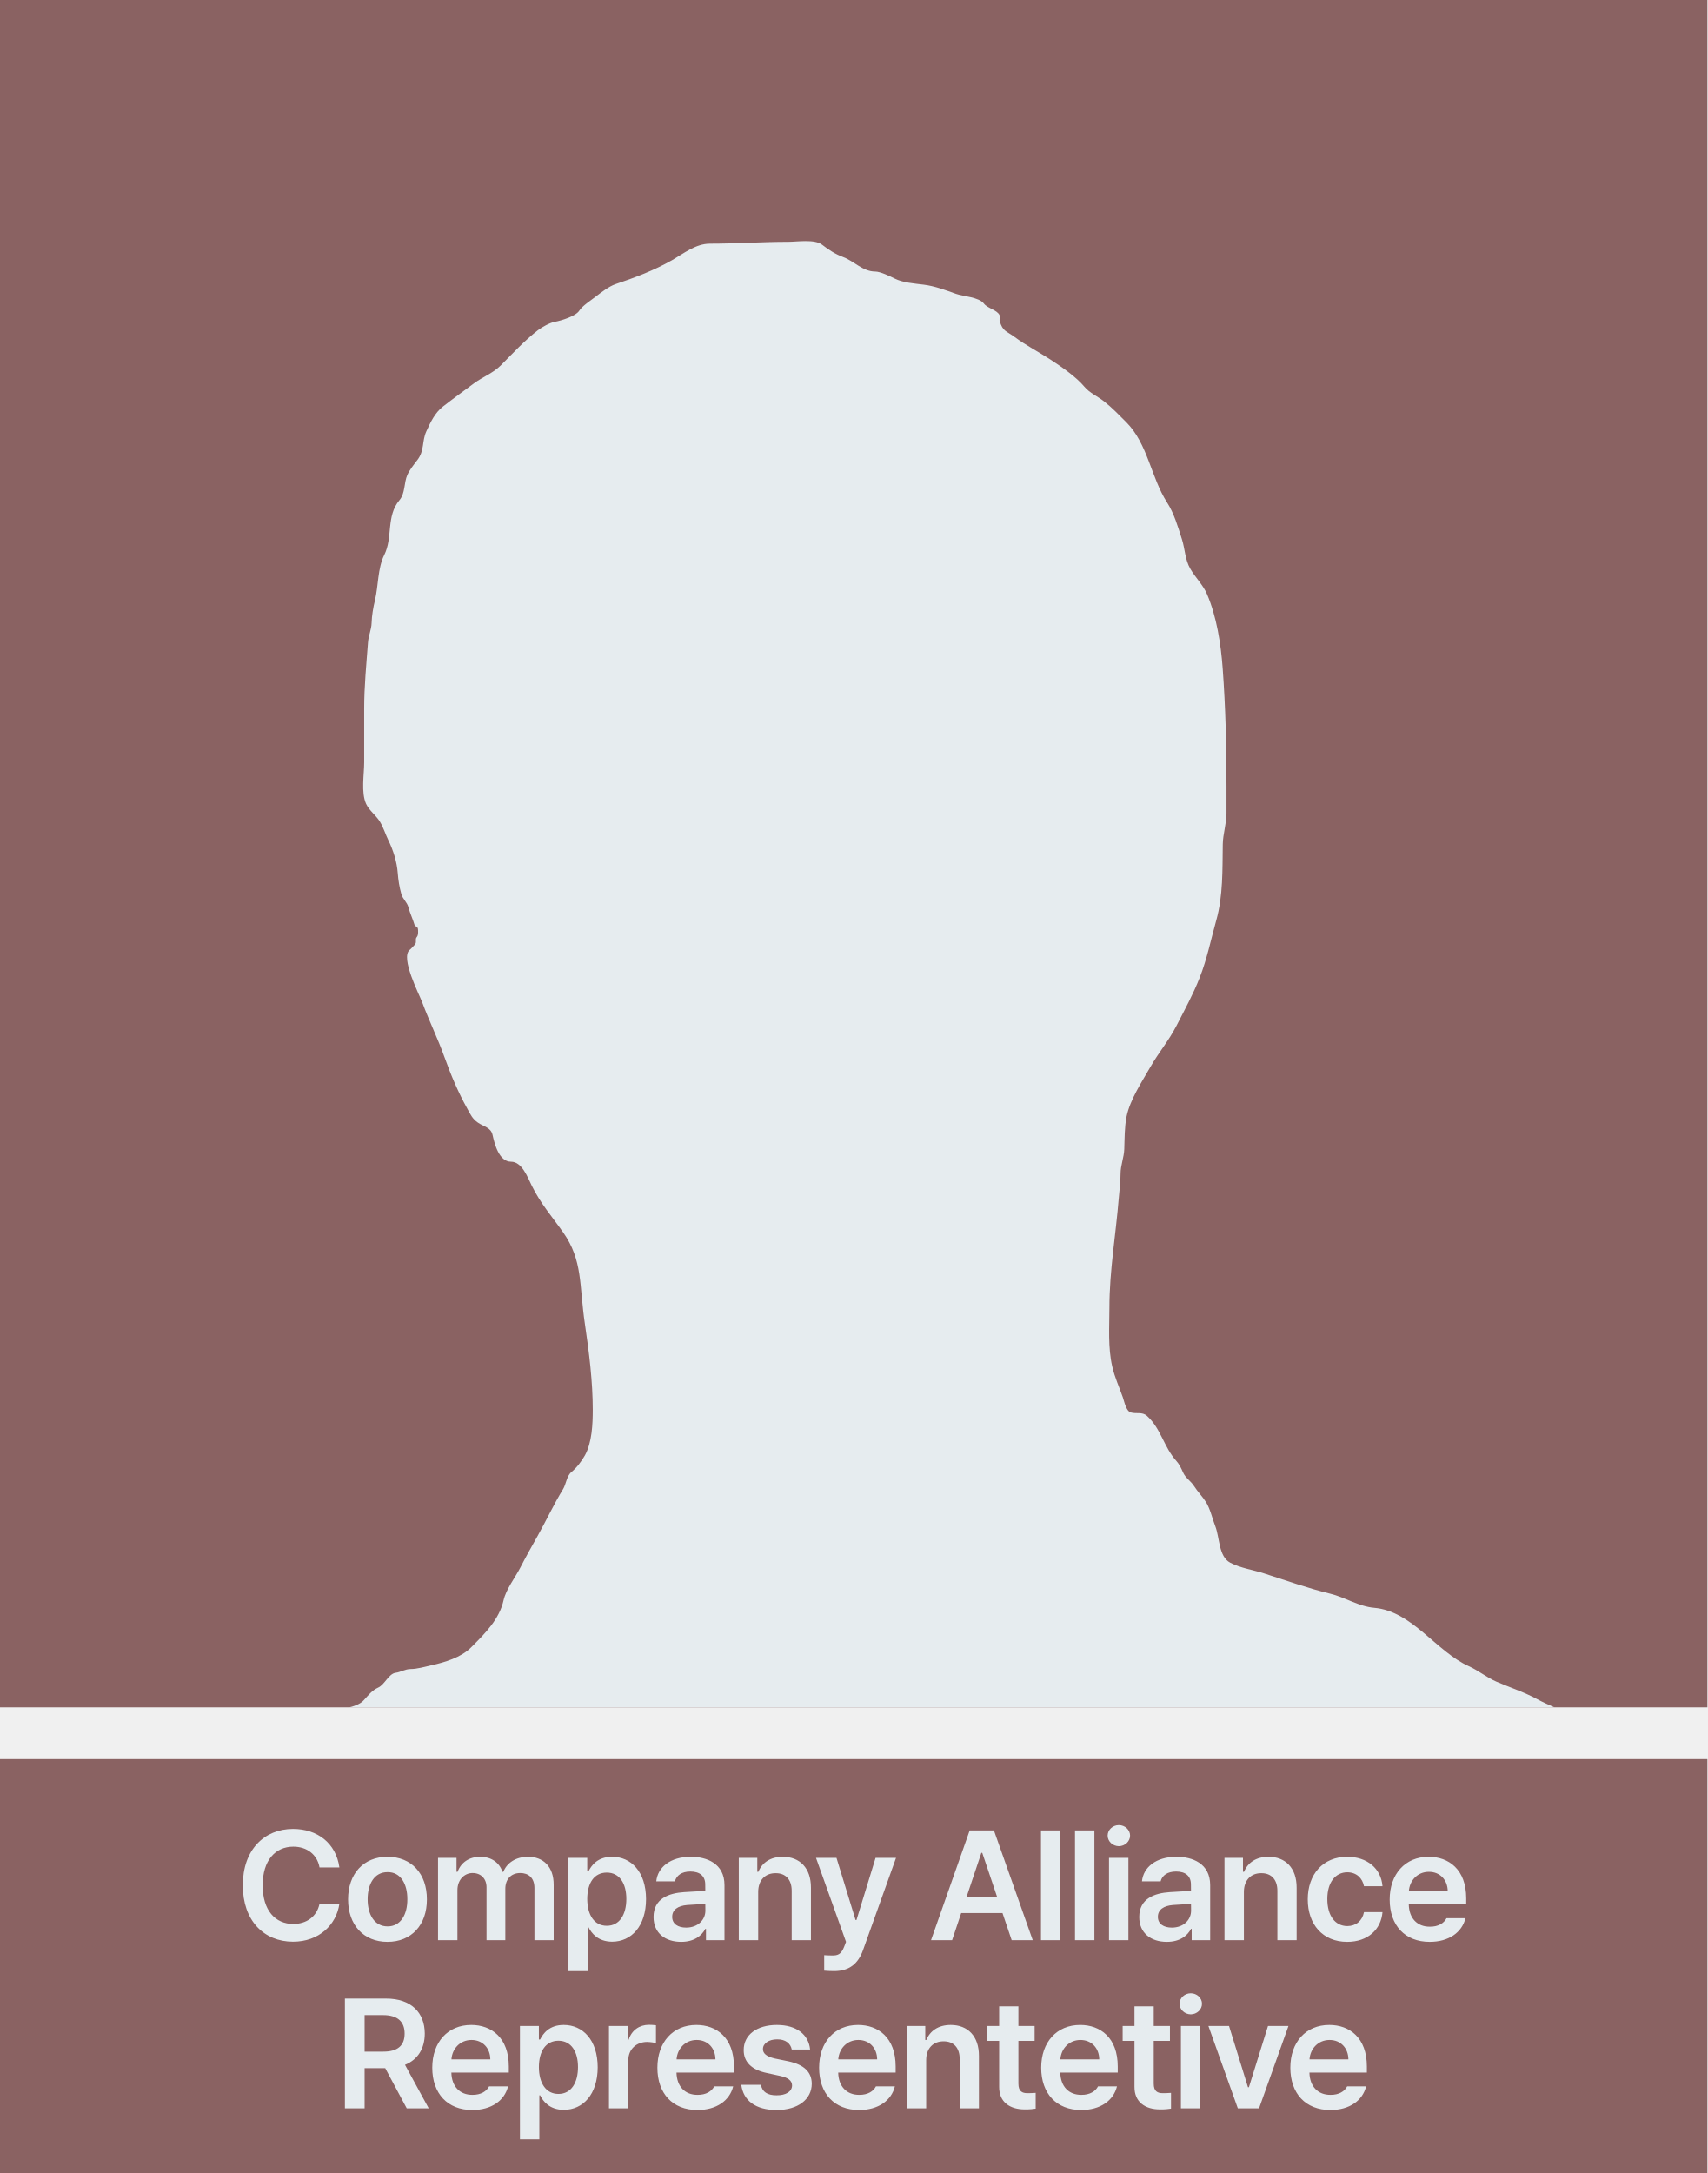
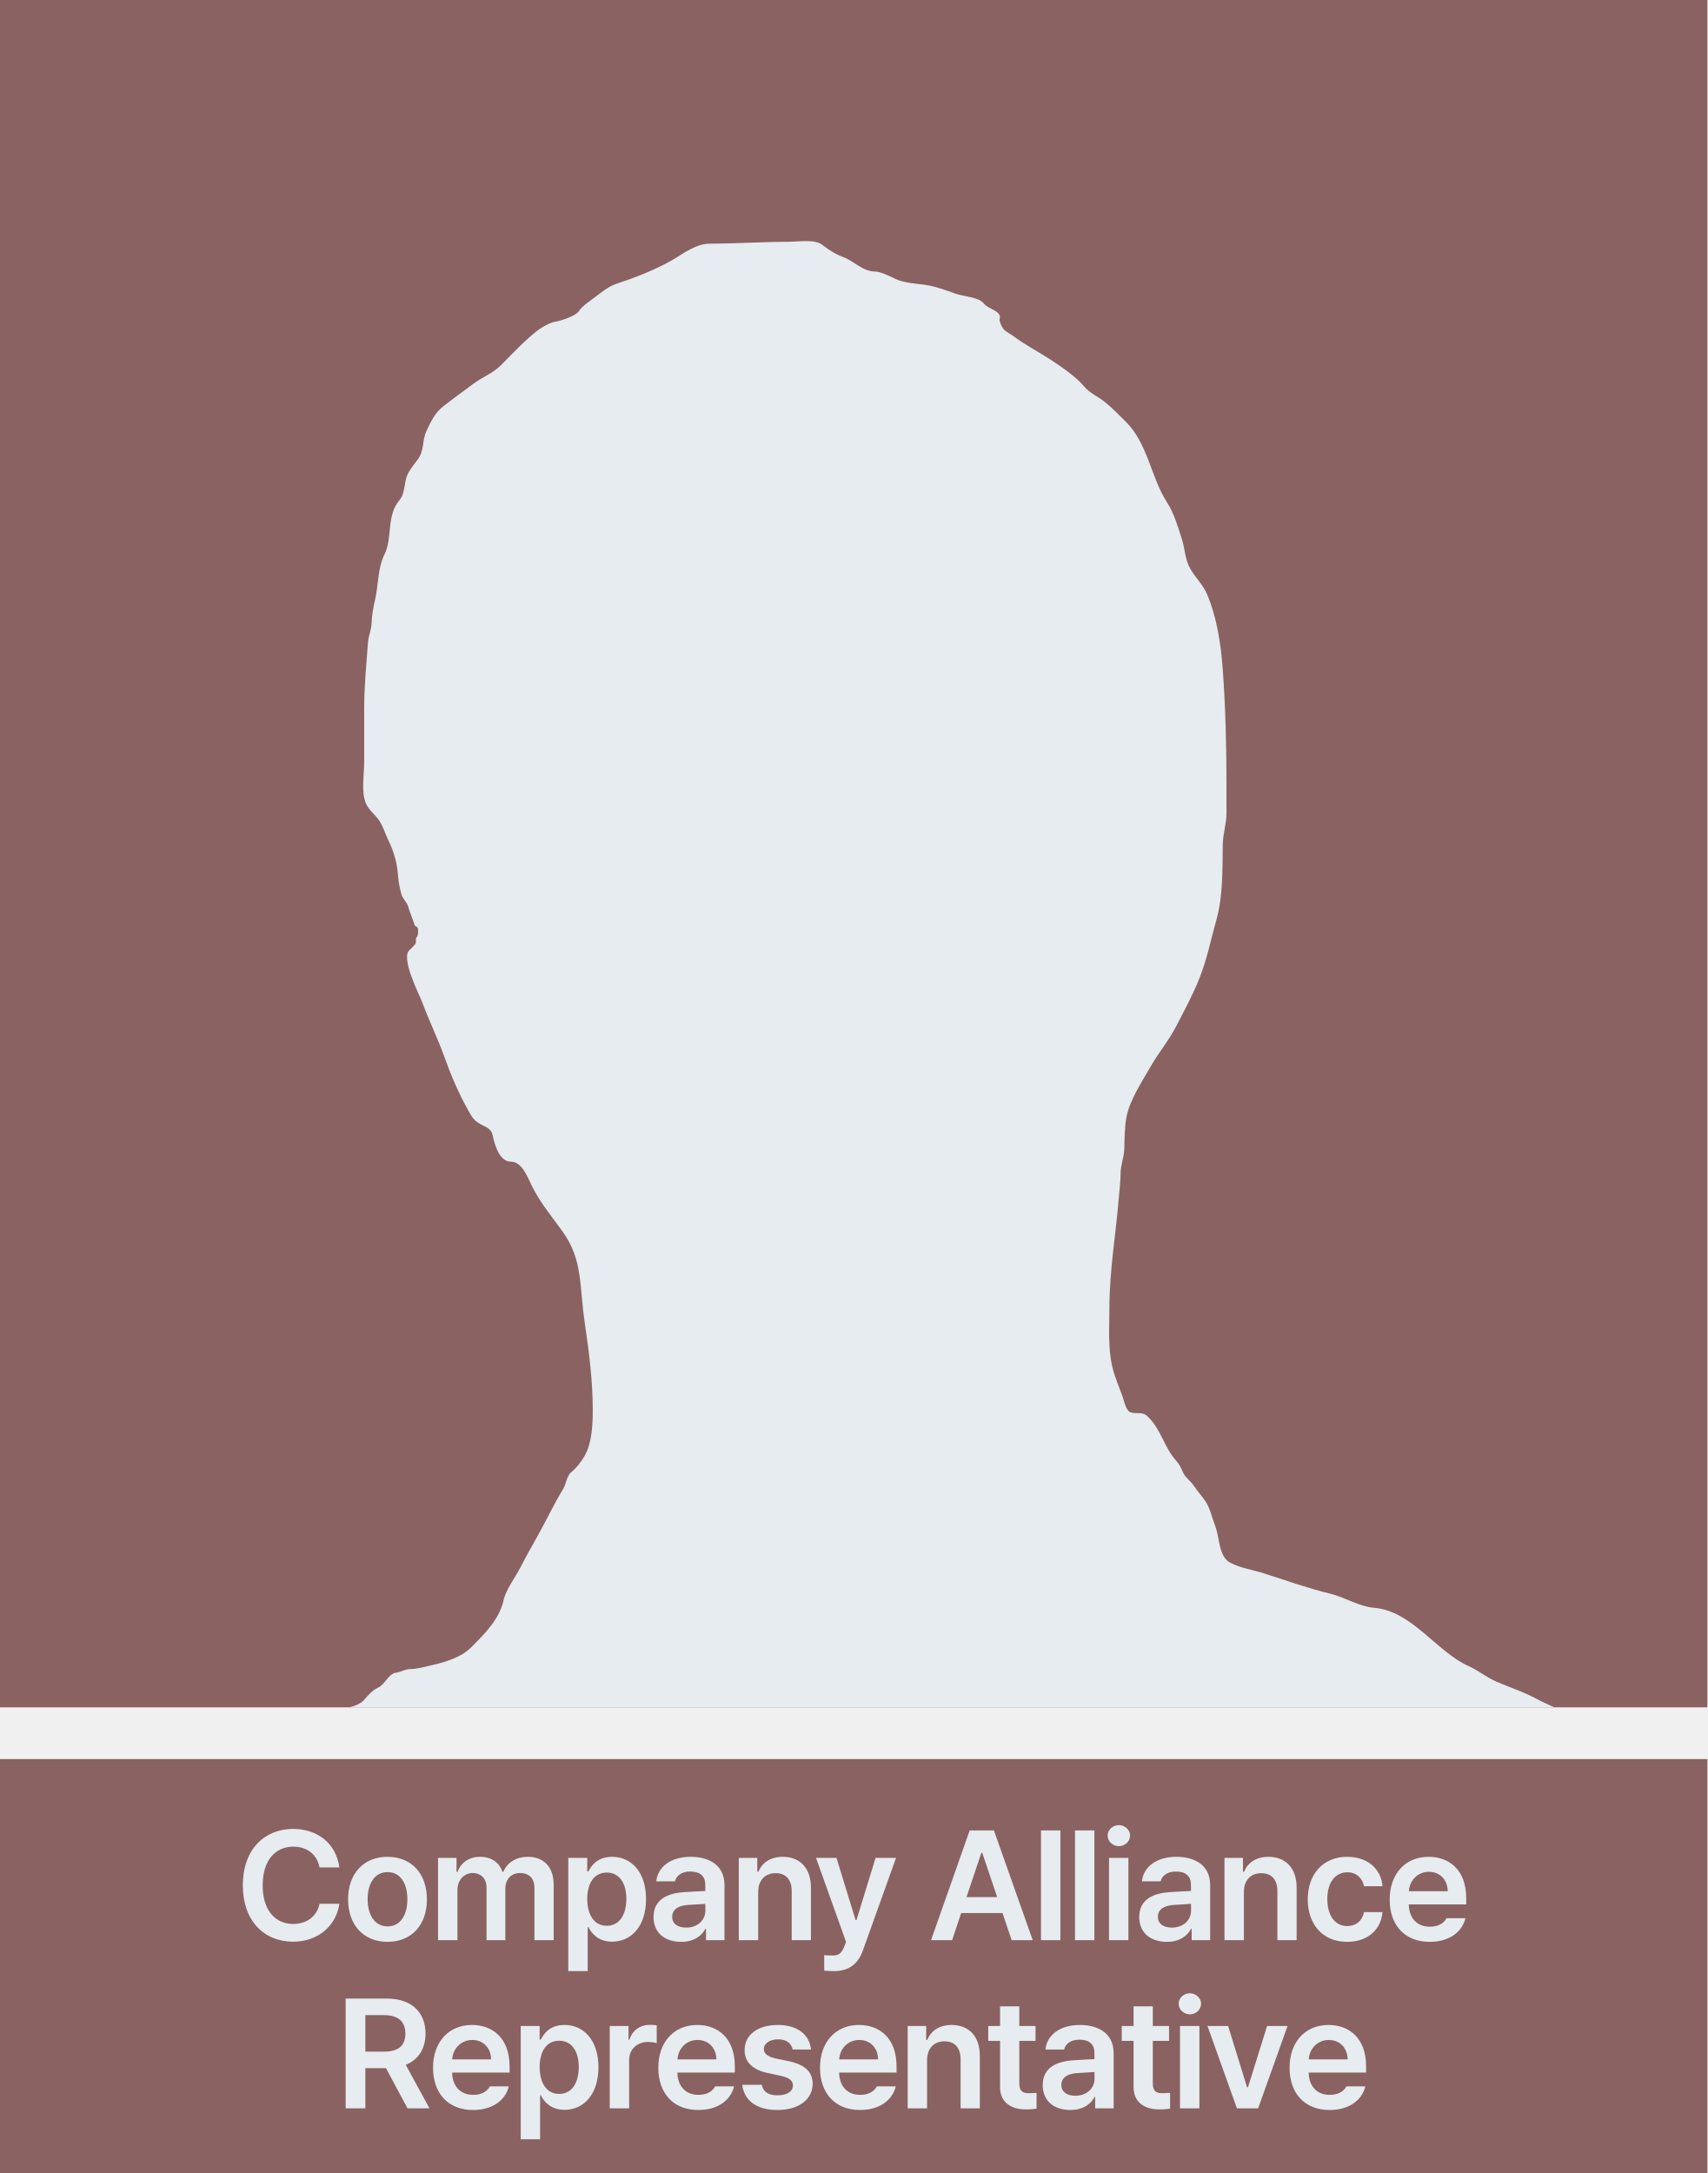
<svg xmlns="http://www.w3.org/2000/svg" width="264" height="336" viewBox="0 0 264 336" fill="none">
  <g clip-path="url(#clip0_2573_13426)">
    <rect width="264" height="264" fill="#8A6262" />
    <path d="M43.983 270.532C42.528 271.987 41.548 272.967 39.645 274.167C39.219 274.167 37.974 275.603 38.4 275.603C39.71 275.603 40.963 275.586 42.247 275.907C50.513 277.973 58.476 278.764 66.976 278.764C78.503 278.764 90.029 278.429 101.522 277.615C112.918 276.808 124.124 276.235 135.557 276.178C142.406 276.144 149.274 275.783 156.119 275.54C164.726 275.233 173.197 273.912 181.837 274.039C190.513 274.167 198.743 275.217 207.315 276.465L207.394 276.477C214.154 277.462 220.866 278.44 227.701 278.7C231.491 278.845 235.02 278.795 238.717 277.966C240.983 277.458 243.464 277.447 245.39 276.003C247.126 274.7 248.773 271.349 247.545 269.138C245.613 265.662 240.94 264.493 237.695 262.736C235.621 261.614 233.52 260.947 231.373 260.023C229.876 259.378 228.608 258.308 227.127 257.644C222.054 255.37 218.37 249.12 212.488 248.608C210.056 248.397 208.02 246.993 205.671 246.421C202.167 245.568 198.85 244.378 195.422 243.276C193.717 242.728 191.822 242.476 190.218 241.632C188.418 240.685 188.588 237.723 187.919 236.013C187.462 234.844 187.136 233.33 186.482 232.277C185.937 231.398 185.187 230.661 184.63 229.787C184.118 228.981 183.309 228.553 182.906 227.632C182.629 226.997 182.358 226.417 181.885 225.891C179.946 223.737 179.503 220.868 177.351 218.931C176.613 218.267 175.723 218.651 174.86 218.404C174.117 218.192 173.845 216.721 173.615 216.058C173.04 214.397 172.372 213.031 171.971 211.268C171.297 208.304 171.54 205.223 171.54 202.201C171.54 196.447 172.536 190.925 172.993 185.215C173.094 183.95 173.264 182.778 173.264 181.495C173.264 180.173 173.795 178.983 173.839 177.68C173.893 176.068 173.875 174.242 174.19 172.667C174.714 170.047 176.561 167.277 177.878 164.973C179.131 162.78 180.727 160.903 181.885 158.651C183.164 156.163 184.467 153.79 185.493 151.18C186.659 148.211 187.205 145.353 188.063 142.304C189.127 138.521 189.008 134.452 189.068 130.554C189.094 128.914 189.643 127.394 189.643 125.733V121.551C189.643 115.419 189.503 109.414 189.053 103.336C188.77 99.527 188.129 95.365 186.626 91.858C186.019 90.44 184.824 89.294 184.056 87.962C183.207 86.49 183.247 84.926 182.747 83.365C182.133 81.453 181.546 79.39 180.448 77.681C177.948 73.793 177.482 68.618 174.126 65.261C173.032 64.168 171.897 62.985 170.678 62.037C169.708 61.282 168.469 60.753 167.677 59.802C166.407 58.278 164.148 56.722 162.456 55.619C160.637 54.433 158.618 53.394 156.885 52.107C155.623 51.169 155.045 51.277 154.57 49.617C154.498 49.365 154.707 49.082 154.554 48.739C154.192 47.923 152.694 47.68 152.128 46.935C151.369 45.936 148.937 45.829 147.817 45.434C146.245 44.879 144.582 44.233 142.821 44.013C141.403 43.836 139.635 43.722 138.335 43.071C137.6 42.704 136.118 41.986 135.318 41.986C133.409 41.986 132.037 40.363 130.385 39.751C129.151 39.294 128.126 38.624 127.112 37.835C125.966 36.944 123.255 37.388 121.892 37.388C117.841 37.388 113.809 37.676 109.775 37.676C107.569 37.676 105.69 39.212 103.853 40.262C101.16 41.8 98.08 42.963 95.168 43.934C94.196 44.258 92.912 45.239 92.087 45.881C91.391 46.422 90.028 47.305 89.581 48.02C89.024 48.911 86.743 49.586 85.781 49.76C85.034 49.896 83.803 50.568 83.179 51.053C81.035 52.721 79.312 54.617 77.432 56.497C76.201 57.728 74.649 58.263 73.265 59.291C71.673 60.474 70.078 61.626 68.524 62.835C67.249 63.827 66.597 65.228 65.922 66.698C65.214 68.24 65.675 69.663 64.517 71.152C64.01 71.804 63.322 72.677 62.985 73.435C62.449 74.639 62.678 76.254 61.771 77.33C59.664 79.833 60.786 83.069 59.409 85.823C58.388 87.864 58.512 90.627 57.972 92.847C57.712 93.917 57.491 95.193 57.461 96.296C57.432 97.367 56.98 98.26 56.902 99.313C56.646 102.768 56.312 106.069 56.312 109.578V117.879C56.312 119.738 55.806 122.56 56.615 124.312C57.074 125.308 58.155 126.088 58.738 127.042C59.281 127.93 59.592 128.978 60.047 129.916C60.807 131.48 61.372 133.251 61.5 134.976C61.582 136.084 61.757 137.191 62.059 138.249C62.273 138.997 62.947 139.513 63.144 140.26C63.407 141.254 63.844 142.128 64.086 142.974C64.207 143.397 64.645 143.108 64.645 143.852C64.645 144.302 64.694 144.581 64.421 144.922C64.15 145.262 64.487 145.719 64.134 146.071C63.882 146.324 63.622 146.653 63.352 146.87C61.857 148.065 64.841 153.783 65.283 154.979C66.358 157.881 67.695 160.568 68.732 163.472C69.705 166.198 70.846 168.893 72.26 171.438C72.766 172.35 73.035 172.992 73.904 173.593C74.766 174.19 75.905 174.336 76.155 175.461C76.465 176.858 77.147 179.628 79.013 179.628C80.734 179.628 81.596 182.081 82.237 183.363C83.665 186.219 85.262 187.975 87.058 190.528C90.15 194.921 89.536 198.65 90.443 204.741C91.097 209.139 91.656 213.682 91.656 217.989C91.656 220.209 91.537 223.059 90.443 225.029C89.941 225.932 89.142 226.983 88.351 227.616C87.629 228.193 87.525 229.508 87.058 230.266C85.649 232.555 84.503 235.048 83.179 237.401L83.177 237.406C82.252 239.05 81.311 240.722 80.449 242.398C79.651 243.95 78.238 245.755 77.863 247.443C77.215 250.36 74.996 252.578 72.95 254.623L72.818 254.754C71.281 256.292 68.759 257.04 66.688 257.5C65.704 257.719 64.494 258.075 63.495 258.075C62.639 258.075 61.937 258.562 61.197 258.65C60.091 258.78 59.498 260.49 58.467 260.948C57.547 261.357 56.899 262.172 56.248 262.896C55.143 264.123 52.285 264.254 50.724 264.7C49.324 265.1 48.022 267.09 46.701 267.845C45.821 268.348 44.762 269.752 44.019 270.495L43.983 270.532Z" fill="#E6ECEF" />
  </g>
  <rect width="264" height="64" transform="translate(0 272)" fill="#8A6262" />
-   <path d="M49.406 288.75C49.043 286.711 47.414 285.539 45.352 285.539C42.574 285.539 40.605 287.672 40.617 291.516C40.605 295.418 42.586 297.492 45.352 297.492C47.367 297.492 48.996 296.367 49.406 294.375H52.477C52.008 297.633 49.324 300.234 45.305 300.234C40.828 300.234 37.535 296.988 37.547 291.516C37.535 286.031 40.863 282.797 45.305 282.797C49.055 282.797 51.949 284.977 52.477 288.75H49.406ZM59.916 300.258C56.201 300.258 53.822 297.621 53.822 293.695C53.822 289.734 56.201 287.109 59.916 287.109C63.642 287.109 66.021 289.734 66.009 293.695C66.021 297.621 63.642 300.258 59.916 300.258ZM56.845 293.672C56.845 296.004 57.865 297.867 59.939 297.867C61.978 297.867 62.998 296.004 62.986 293.672C62.998 291.34 61.978 289.465 59.939 289.477C57.865 289.465 56.845 291.34 56.845 293.672ZM67.73 300V287.273H70.589V289.43H70.753C71.281 287.977 72.558 287.109 74.245 287.109C75.968 287.109 77.21 287.988 77.691 289.43H77.831C78.382 288.023 79.8 287.109 81.652 287.109C83.984 287.109 85.624 288.609 85.612 291.445V300H82.636V291.914C82.636 290.332 81.675 289.617 80.456 289.617C78.991 289.617 78.136 290.613 78.136 292.055V300H75.23V291.797C75.218 290.473 74.351 289.617 73.073 289.617C71.784 289.617 70.73 290.684 70.73 292.266V300H67.73ZM87.872 304.781V287.273H90.802V289.359H90.989C91.446 288.457 92.384 287.109 94.645 287.109C97.575 287.109 99.884 289.406 99.895 293.648C99.884 297.832 97.645 300.223 94.645 300.234C92.454 300.223 91.458 298.922 90.989 297.984H90.872V304.781H87.872ZM90.802 293.625C90.813 296.109 91.891 297.773 93.825 297.773C95.805 297.773 96.848 296.027 96.848 293.625C96.848 291.258 95.829 289.559 93.825 289.547C91.868 289.559 90.813 291.152 90.802 293.625ZM101.053 296.414C101.053 293.555 103.432 292.723 105.787 292.57C106.678 292.5 108.495 292.418 109.057 292.395L109.045 291.375C109.045 290.109 108.237 289.383 106.748 289.383C105.412 289.383 104.592 289.992 104.358 290.906H101.475C101.686 288.738 103.631 287.109 106.819 287.109C109.233 287.109 112.022 288.105 112.022 291.492V300H109.162V298.242H109.069C108.506 299.32 107.323 300.258 105.319 300.258C102.893 300.258 101.053 298.934 101.053 296.414ZM103.936 296.391C103.936 297.492 104.838 298.055 106.092 298.055C107.909 298.055 109.069 296.859 109.069 295.43L109.057 294.387C108.518 294.41 106.854 294.516 106.256 294.562C104.838 294.68 103.936 295.277 103.936 296.391ZM117.234 292.547V300H114.234V287.273H117.094V289.43H117.258C117.832 288.012 119.133 287.109 121.031 287.109C123.668 287.109 125.402 288.844 125.391 291.891V300H122.414V292.359C122.414 290.648 121.488 289.629 119.93 289.641C118.348 289.629 117.234 290.695 117.234 292.547ZM128.986 304.781C128.388 304.77 127.826 304.758 127.439 304.711V302.32C127.802 302.355 128.306 302.355 128.705 302.367C129.431 302.355 130.041 302.309 130.556 300.938L130.814 300.258L126.173 287.273H129.338L132.291 296.883H132.431L135.384 287.273H138.548L133.439 301.547C132.713 303.574 131.377 304.77 128.986 304.781ZM147.216 300H143.958L149.934 283.031H153.684L159.684 300H156.427L155.009 295.805H148.622L147.216 300ZM149.442 293.344H154.188L151.88 286.5H151.739L149.442 293.344ZM163.959 283.031V300H160.959V283.031H163.959ZM169.219 283.031V300H166.219V283.031H169.219ZM171.478 300V287.273H174.478V300H171.478ZM171.267 283.828C171.267 282.938 172.052 282.211 173.002 282.211C173.951 282.211 174.736 282.938 174.736 283.828C174.736 284.73 173.951 285.457 173.002 285.469C172.052 285.457 171.267 284.73 171.267 283.828ZM176.152 296.414C176.152 293.555 178.53 292.723 180.886 292.57C181.777 292.5 183.593 292.418 184.155 292.395L184.144 291.375C184.144 290.109 183.335 289.383 181.847 289.383C180.511 289.383 179.691 289.992 179.456 290.906H176.573C176.784 288.738 178.73 287.109 181.917 287.109C184.331 287.109 187.12 288.105 187.12 291.492V300H184.261V298.242H184.167C183.605 299.32 182.421 300.258 180.417 300.258C177.991 300.258 176.152 298.934 176.152 296.414ZM179.034 296.391C179.034 297.492 179.937 298.055 181.191 298.055C183.007 298.055 184.167 296.859 184.167 295.43L184.155 294.387C183.616 294.41 181.952 294.516 181.355 294.562C179.937 294.68 179.034 295.277 179.034 296.391ZM192.333 292.547V300H189.333V287.273H192.192V289.43H192.356C192.93 288.012 194.231 287.109 196.13 287.109C198.766 287.109 200.501 288.844 200.489 291.891V300H197.512V292.359C197.512 290.648 196.587 289.629 195.028 289.641C193.446 289.629 192.333 290.695 192.333 292.547ZM208.303 300.258C204.506 300.258 202.209 297.539 202.209 293.695C202.209 289.793 204.577 287.109 208.303 287.109C211.385 287.109 213.553 288.914 213.764 291.656H210.905C210.67 290.438 209.78 289.512 208.327 289.5C206.475 289.512 205.233 291.059 205.233 293.625C205.233 296.25 206.452 297.809 208.327 297.82C209.651 297.809 210.635 297.035 210.905 295.664H213.764C213.541 298.348 211.502 300.258 208.303 300.258ZM221.062 300.258C217.23 300.258 214.875 297.703 214.875 293.719C214.875 289.781 217.266 287.109 220.898 287.109C224.016 287.109 226.711 289.066 226.711 293.531V294.469H217.828C217.875 296.637 219.152 297.926 221.086 297.914C222.398 297.926 223.277 297.363 223.664 296.602H226.594C226.055 298.805 224.016 300.258 221.062 300.258ZM217.84 292.43H223.852C223.84 290.695 222.668 289.43 220.945 289.43C219.152 289.43 217.945 290.812 217.84 292.43ZM53.33 326V309.031H59.705C63.595 309.031 65.669 311.211 65.681 314.445C65.669 316.754 64.615 318.465 62.623 319.273L66.291 326H62.892L59.564 319.789H56.377V326H53.33ZM56.377 317.234H59.236C61.533 317.246 62.564 316.262 62.564 314.445C62.564 312.641 61.533 311.586 59.236 311.586H56.377V317.234ZM73.027 326.258C69.195 326.258 66.839 323.703 66.839 319.719C66.839 315.781 69.23 313.109 72.862 313.109C75.98 313.109 78.675 315.066 78.675 319.531V320.469H69.792C69.839 322.637 71.116 323.926 73.05 323.914C74.362 323.926 75.241 323.363 75.628 322.602H78.558C78.019 324.805 75.98 326.258 73.027 326.258ZM69.804 318.43H75.816C75.804 316.695 74.632 315.43 72.909 315.43C71.116 315.43 69.909 316.812 69.804 318.43ZM80.395 330.781V313.273H83.325V315.359H83.513C83.969 314.457 84.907 313.109 87.169 313.109C90.098 313.109 92.407 315.406 92.419 319.648C92.407 323.832 90.169 326.223 87.169 326.234C84.977 326.223 83.981 324.922 83.513 323.984H83.395V330.781H80.395ZM83.325 319.625C83.337 322.109 84.415 323.773 86.348 323.773C88.329 323.773 89.372 322.027 89.372 319.625C89.372 317.258 88.352 315.559 86.348 315.547C84.391 315.559 83.337 317.152 83.325 319.625ZM94.162 326V313.273H97.069V315.383H97.209C97.666 313.918 98.885 313.086 100.35 313.086C100.678 313.086 101.147 313.121 101.428 313.156V315.922C101.159 315.828 100.538 315.746 100.045 315.734C98.381 315.746 97.162 316.895 97.162 318.5V326H94.162ZM107.836 326.258C104.004 326.258 101.648 323.703 101.648 319.719C101.648 315.781 104.039 313.109 107.672 313.109C110.789 313.109 113.484 315.066 113.484 319.531V320.469H104.602C104.648 322.637 105.926 323.926 107.859 323.914C109.172 323.926 110.051 323.363 110.438 322.602H113.367C112.828 324.805 110.789 326.258 107.836 326.258ZM104.613 318.43H110.625C110.613 316.695 109.441 315.43 107.719 315.43C105.926 315.43 104.719 316.812 104.613 318.43ZM122.423 316.906C122.236 315.945 121.439 315.324 120.173 315.336C118.896 315.324 117.959 315.969 117.97 316.836C117.959 317.492 118.486 317.984 119.775 318.289L121.931 318.734C124.334 319.262 125.505 320.375 125.517 322.203C125.505 324.594 123.408 326.258 120.08 326.258C116.845 326.258 114.935 324.805 114.619 322.367H117.666C117.841 323.457 118.685 323.996 120.08 323.984C121.521 323.996 122.459 323.41 122.47 322.461C122.459 321.723 121.884 321.254 120.619 320.984L118.58 320.539C116.213 320.059 114.982 318.816 114.994 317C114.982 314.645 117.021 313.109 120.127 313.109C123.162 313.109 125.037 314.598 125.259 316.906H122.423ZM132.839 326.258C129.007 326.258 126.652 323.703 126.652 319.719C126.652 315.781 129.042 313.109 132.675 313.109C135.792 313.109 138.488 315.066 138.488 319.531V320.469H129.605C129.652 322.637 130.929 323.926 132.863 323.914C134.175 323.926 135.054 323.363 135.441 322.602H138.37C137.831 324.805 135.792 326.258 132.839 326.258ZM129.616 318.43H135.628C135.616 316.695 134.445 315.43 132.722 315.43C130.929 315.43 129.722 316.812 129.616 318.43ZM143.208 318.547V326H140.208V313.273H143.067V315.43H143.231C143.805 314.012 145.106 313.109 147.005 313.109C149.641 313.109 151.376 314.844 151.364 317.891V326H148.388V318.359C148.388 316.648 147.462 315.629 145.903 315.641C144.321 315.629 143.208 316.695 143.208 318.547ZM159.975 313.273V315.57H157.467V322.18C157.467 323.398 158.077 323.645 158.827 323.656C159.178 323.668 159.764 323.633 160.139 323.609V326.047C159.787 326.105 159.213 326.176 158.452 326.164C156.202 326.176 154.467 325.062 154.491 322.672V315.57H152.662V313.273H154.491V310.227H157.467V313.273H159.975ZM167.18 326.258C163.348 326.258 160.992 323.703 160.992 319.719C160.992 315.781 163.383 313.109 167.016 313.109C170.133 313.109 172.828 315.066 172.828 319.531V320.469H163.945C163.992 322.637 165.27 323.926 167.203 323.914C168.516 323.926 169.395 323.363 169.781 322.602H172.711C172.172 324.805 170.133 326.258 167.18 326.258ZM163.957 318.43H169.969C169.957 316.695 168.785 315.43 167.062 315.43C165.27 315.43 164.062 316.812 163.957 318.43ZM180.9 313.273V315.57H178.392V322.18C178.392 323.398 179.002 323.645 179.752 323.656C180.103 323.668 180.689 323.633 181.064 323.609V326.047C180.712 326.105 180.138 326.176 179.377 326.164C177.127 326.176 175.392 325.062 175.416 322.672V315.57H173.587V313.273H175.416V310.227H178.392V313.273H180.9ZM182.597 326V313.273H185.597V326H182.597ZM182.386 309.828C182.386 308.938 183.171 308.211 184.12 308.211C185.07 308.211 185.855 308.938 185.855 309.828C185.855 310.73 185.07 311.457 184.12 311.469C183.171 311.457 182.386 310.73 182.386 309.828ZM199.223 313.273L194.677 326H191.395L186.848 313.273H190.036L192.966 322.742H193.106L196.059 313.273H199.223ZM205.702 326.258C201.87 326.258 199.514 323.703 199.514 319.719C199.514 315.781 201.905 313.109 205.538 313.109C208.655 313.109 211.35 315.066 211.35 319.531V320.469H202.467C202.514 322.637 203.791 323.926 205.725 323.914C207.038 323.926 207.916 323.363 208.303 322.602H211.233C210.694 324.805 208.655 326.258 205.702 326.258ZM202.479 318.43H208.491C208.479 316.695 207.307 315.43 205.584 315.43C203.791 315.43 202.584 316.812 202.479 318.43Z" fill="#E6ECEF" />
+   <path d="M49.406 288.75C49.043 286.711 47.414 285.539 45.352 285.539C42.574 285.539 40.605 287.672 40.617 291.516C40.605 295.418 42.586 297.492 45.352 297.492C47.367 297.492 48.996 296.367 49.406 294.375H52.477C52.008 297.633 49.324 300.234 45.305 300.234C40.828 300.234 37.535 296.988 37.547 291.516C37.535 286.031 40.863 282.797 45.305 282.797C49.055 282.797 51.949 284.977 52.477 288.75H49.406ZM59.916 300.258C56.201 300.258 53.822 297.621 53.822 293.695C53.822 289.734 56.201 287.109 59.916 287.109C63.642 287.109 66.021 289.734 66.009 293.695C66.021 297.621 63.642 300.258 59.916 300.258ZM56.845 293.672C56.845 296.004 57.865 297.867 59.939 297.867C61.978 297.867 62.998 296.004 62.986 293.672C62.998 291.34 61.978 289.465 59.939 289.477C57.865 289.465 56.845 291.34 56.845 293.672ZM67.73 300V287.273H70.589V289.43H70.753C71.281 287.977 72.558 287.109 74.245 287.109C75.968 287.109 77.21 287.988 77.691 289.43H77.831C78.382 288.023 79.8 287.109 81.652 287.109C83.984 287.109 85.624 288.609 85.612 291.445V300H82.636V291.914C82.636 290.332 81.675 289.617 80.456 289.617C78.991 289.617 78.136 290.613 78.136 292.055V300H75.23V291.797C75.218 290.473 74.351 289.617 73.073 289.617C71.784 289.617 70.73 290.684 70.73 292.266V300H67.73ZM87.872 304.781V287.273H90.802V289.359H90.989C91.446 288.457 92.384 287.109 94.645 287.109C97.575 287.109 99.884 289.406 99.895 293.648C99.884 297.832 97.645 300.223 94.645 300.234C92.454 300.223 91.458 298.922 90.989 297.984H90.872V304.781H87.872ZM90.802 293.625C90.813 296.109 91.891 297.773 93.825 297.773C95.805 297.773 96.848 296.027 96.848 293.625C96.848 291.258 95.829 289.559 93.825 289.547C91.868 289.559 90.813 291.152 90.802 293.625ZM101.053 296.414C101.053 293.555 103.432 292.723 105.787 292.57C106.678 292.5 108.495 292.418 109.057 292.395L109.045 291.375C109.045 290.109 108.237 289.383 106.748 289.383C105.412 289.383 104.592 289.992 104.358 290.906H101.475C101.686 288.738 103.631 287.109 106.819 287.109C109.233 287.109 112.022 288.105 112.022 291.492V300H109.162V298.242H109.069C108.506 299.32 107.323 300.258 105.319 300.258C102.893 300.258 101.053 298.934 101.053 296.414ZM103.936 296.391C103.936 297.492 104.838 298.055 106.092 298.055C107.909 298.055 109.069 296.859 109.069 295.43L109.057 294.387C108.518 294.41 106.854 294.516 106.256 294.562C104.838 294.68 103.936 295.277 103.936 296.391ZM117.234 292.547V300H114.234V287.273H117.094V289.43H117.258C117.832 288.012 119.133 287.109 121.031 287.109C123.668 287.109 125.402 288.844 125.391 291.891V300H122.414V292.359C122.414 290.648 121.488 289.629 119.93 289.641C118.348 289.629 117.234 290.695 117.234 292.547ZM128.986 304.781C128.388 304.77 127.826 304.758 127.439 304.711V302.32C127.802 302.355 128.306 302.355 128.705 302.367C129.431 302.355 130.041 302.309 130.556 300.938L130.814 300.258L126.173 287.273H129.338L132.291 296.883H132.431L135.384 287.273H138.548L133.439 301.547C132.713 303.574 131.377 304.77 128.986 304.781ZM147.216 300H143.958L149.934 283.031H153.684L159.684 300H156.427L155.009 295.805H148.622L147.216 300ZM149.442 293.344H154.188L151.88 286.5H151.739L149.442 293.344ZM163.959 283.031V300H160.959V283.031H163.959ZM169.219 283.031V300H166.219V283.031H169.219ZM171.478 300V287.273H174.478V300H171.478ZM171.267 283.828C171.267 282.938 172.052 282.211 173.002 282.211C173.951 282.211 174.736 282.938 174.736 283.828C174.736 284.73 173.951 285.457 173.002 285.469C172.052 285.457 171.267 284.73 171.267 283.828ZM176.152 296.414C176.152 293.555 178.53 292.723 180.886 292.57C181.777 292.5 183.593 292.418 184.155 292.395L184.144 291.375C184.144 290.109 183.335 289.383 181.847 289.383C180.511 289.383 179.691 289.992 179.456 290.906H176.573C176.784 288.738 178.73 287.109 181.917 287.109C184.331 287.109 187.12 288.105 187.12 291.492V300H184.261V298.242H184.167C183.605 299.32 182.421 300.258 180.417 300.258C177.991 300.258 176.152 298.934 176.152 296.414ZM179.034 296.391C179.034 297.492 179.937 298.055 181.191 298.055C183.007 298.055 184.167 296.859 184.167 295.43L184.155 294.387C183.616 294.41 181.952 294.516 181.355 294.562C179.937 294.68 179.034 295.277 179.034 296.391ZM192.333 292.547V300H189.333V287.273H192.192V289.43H192.356C192.93 288.012 194.231 287.109 196.13 287.109C198.766 287.109 200.501 288.844 200.489 291.891V300H197.512V292.359C197.512 290.648 196.587 289.629 195.028 289.641C193.446 289.629 192.333 290.695 192.333 292.547ZM208.303 300.258C204.506 300.258 202.209 297.539 202.209 293.695C202.209 289.793 204.577 287.109 208.303 287.109C211.385 287.109 213.553 288.914 213.764 291.656H210.905C210.67 290.438 209.78 289.512 208.327 289.5C206.475 289.512 205.233 291.059 205.233 293.625C205.233 296.25 206.452 297.809 208.327 297.82C209.651 297.809 210.635 297.035 210.905 295.664H213.764C213.541 298.348 211.502 300.258 208.303 300.258ZM221.062 300.258C217.23 300.258 214.875 297.703 214.875 293.719C214.875 289.781 217.266 287.109 220.898 287.109C224.016 287.109 226.711 289.066 226.711 293.531V294.469H217.828C217.875 296.637 219.152 297.926 221.086 297.914C222.398 297.926 223.277 297.363 223.664 296.602H226.594C226.055 298.805 224.016 300.258 221.062 300.258ZM217.84 292.43H223.852C223.84 290.695 222.668 289.43 220.945 289.43C219.152 289.43 217.945 290.812 217.84 292.43ZM53.447 326V309.031H59.822C63.712 309.031 65.787 311.211 65.798 314.445C65.787 316.754 64.732 318.465 62.74 319.273L66.408 326H63.009L59.681 319.789H56.494V326H53.447ZM56.494 317.234H59.353C61.65 317.246 62.681 316.262 62.681 314.445C62.681 312.641 61.65 311.586 59.353 311.586H56.494V317.234ZM73.144 326.258C69.312 326.258 66.956 323.703 66.956 319.719C66.956 315.781 69.347 313.109 72.98 313.109C76.097 313.109 78.792 315.066 78.792 319.531V320.469H69.909C69.956 322.637 71.234 323.926 73.167 323.914C74.48 323.926 75.359 323.363 75.745 322.602H78.675C78.136 324.805 76.097 326.258 73.144 326.258ZM69.921 318.43H75.933C75.921 316.695 74.749 315.43 73.027 315.43C71.234 315.43 70.027 316.812 69.921 318.43ZM80.513 330.781V313.273H83.442V315.359H83.63C84.087 314.457 85.024 313.109 87.286 313.109C90.216 313.109 92.524 315.406 92.536 319.648C92.524 323.832 90.286 326.223 87.286 326.234C85.094 326.223 84.098 324.922 83.63 323.984H83.513V330.781H80.513ZM83.442 319.625C83.454 322.109 84.532 323.773 86.466 323.773C88.446 323.773 89.489 322.027 89.489 319.625C89.489 317.258 88.469 315.559 86.466 315.547C84.509 315.559 83.454 317.152 83.442 319.625ZM94.28 326V313.273H97.186V315.383H97.327C97.784 313.918 99.002 313.086 100.467 313.086C100.795 313.086 101.264 313.121 101.545 313.156V315.922C101.276 315.828 100.655 315.746 100.163 315.734C98.498 315.746 97.28 316.895 97.28 318.5V326H94.28ZM107.977 326.258C104.145 326.258 101.789 323.703 101.789 319.719C101.789 315.781 104.18 313.109 107.812 313.109C110.93 313.109 113.625 315.066 113.625 319.531V320.469H104.742C104.789 322.637 106.066 323.926 108 323.914C109.312 323.926 110.191 323.363 110.578 322.602H113.508C112.969 324.805 110.93 326.258 107.977 326.258ZM104.754 318.43H110.766C110.754 316.695 109.582 315.43 107.859 315.43C106.066 315.43 104.859 316.812 104.754 318.43ZM122.564 316.906C122.377 315.945 121.58 315.324 120.314 315.336C119.037 315.324 118.099 315.969 118.111 316.836C118.099 317.492 118.627 317.984 119.916 318.289L122.072 318.734C124.474 319.262 125.646 320.375 125.658 322.203C125.646 324.594 123.548 326.258 120.22 326.258C116.986 326.258 115.076 324.805 114.759 322.367H117.806C117.982 323.457 118.826 323.996 120.22 323.984C121.662 323.996 122.599 323.41 122.611 322.461C122.599 321.723 122.025 321.254 120.759 320.984L118.72 320.539C116.353 320.059 115.123 318.816 115.134 317C115.123 314.645 117.162 313.109 120.267 313.109C123.302 313.109 125.177 314.598 125.4 316.906H122.564ZM132.98 326.258C129.148 326.258 126.792 323.703 126.792 319.719C126.792 315.781 129.183 313.109 132.816 313.109C135.933 313.109 138.628 315.066 138.628 319.531V320.469H129.745C129.792 322.637 131.07 323.926 133.003 323.914C134.316 323.926 135.195 323.363 135.581 322.602H138.511C137.972 324.805 135.933 326.258 132.98 326.258ZM129.757 318.43H135.769C135.757 316.695 134.585 315.43 132.863 315.43C131.07 315.43 129.863 316.812 129.757 318.43ZM143.348 318.547V326H140.348V313.273H143.208V315.43H143.372C143.946 314.012 145.247 313.109 147.145 313.109C149.782 313.109 151.516 314.844 151.505 317.891V326H148.528V318.359C148.528 316.648 147.602 315.629 146.044 315.641C144.462 315.629 143.348 316.695 143.348 318.547ZM160.116 313.273V315.57H157.608V322.18C157.608 323.398 158.217 323.645 158.967 323.656C159.319 323.668 159.905 323.633 160.28 323.609V326.047C159.928 326.105 159.354 326.176 158.592 326.164C156.342 326.176 154.608 325.062 154.631 322.672V315.57H152.803V313.273H154.631V310.227H157.608V313.273H160.116ZM161.227 322.414C161.227 319.555 163.605 318.723 165.961 318.57C166.852 318.5 168.668 318.418 169.23 318.395L169.219 317.375C169.219 316.109 168.41 315.383 166.922 315.383C165.586 315.383 164.766 315.992 164.531 316.906H161.648C161.859 314.738 163.805 313.109 166.992 313.109C169.406 313.109 172.195 314.105 172.195 317.492V326H169.336V324.242H169.242C168.68 325.32 167.496 326.258 165.492 326.258C163.066 326.258 161.227 324.934 161.227 322.414ZM164.109 322.391C164.109 323.492 165.012 324.055 166.266 324.055C168.082 324.055 169.242 322.859 169.242 321.43L169.23 320.387C168.691 320.41 167.027 320.516 166.43 320.562C165.012 320.68 164.109 321.277 164.109 322.391ZM180.759 313.273V315.57H178.252V322.18C178.252 323.398 178.861 323.645 179.611 323.656C179.962 323.668 180.548 323.633 180.923 323.609V326.047C180.572 326.105 179.998 326.176 179.236 326.164C176.986 326.176 175.252 325.062 175.275 322.672V315.57H173.447V313.273H175.275V310.227H178.252V313.273H180.759ZM182.456 326V313.273H185.456V326H182.456ZM182.245 309.828C182.245 308.938 183.03 308.211 183.98 308.211C184.929 308.211 185.714 308.938 185.714 309.828C185.714 310.73 184.929 311.457 183.98 311.469C183.03 311.457 182.245 310.73 182.245 309.828ZM199.083 313.273L194.536 326H191.255L186.708 313.273H189.895L192.825 322.742H192.966L195.919 313.273H199.083ZM205.584 326.258C201.752 326.258 199.397 323.703 199.397 319.719C199.397 315.781 201.788 313.109 205.42 313.109C208.538 313.109 211.233 315.066 211.233 319.531V320.469H202.35C202.397 322.637 203.674 323.926 205.608 323.914C206.92 323.926 207.799 323.363 208.186 322.602H211.116C210.577 324.805 208.538 326.258 205.584 326.258ZM202.362 318.43H208.373C208.362 316.695 207.19 315.43 205.467 315.43C203.674 315.43 202.467 316.812 202.362 318.43Z" fill="#E6ECEF" />
  <defs>
    <clipPath id="clip0_2573_13426">
      <rect width="264" height="264" fill="white" />
    </clipPath>
  </defs>
</svg>
